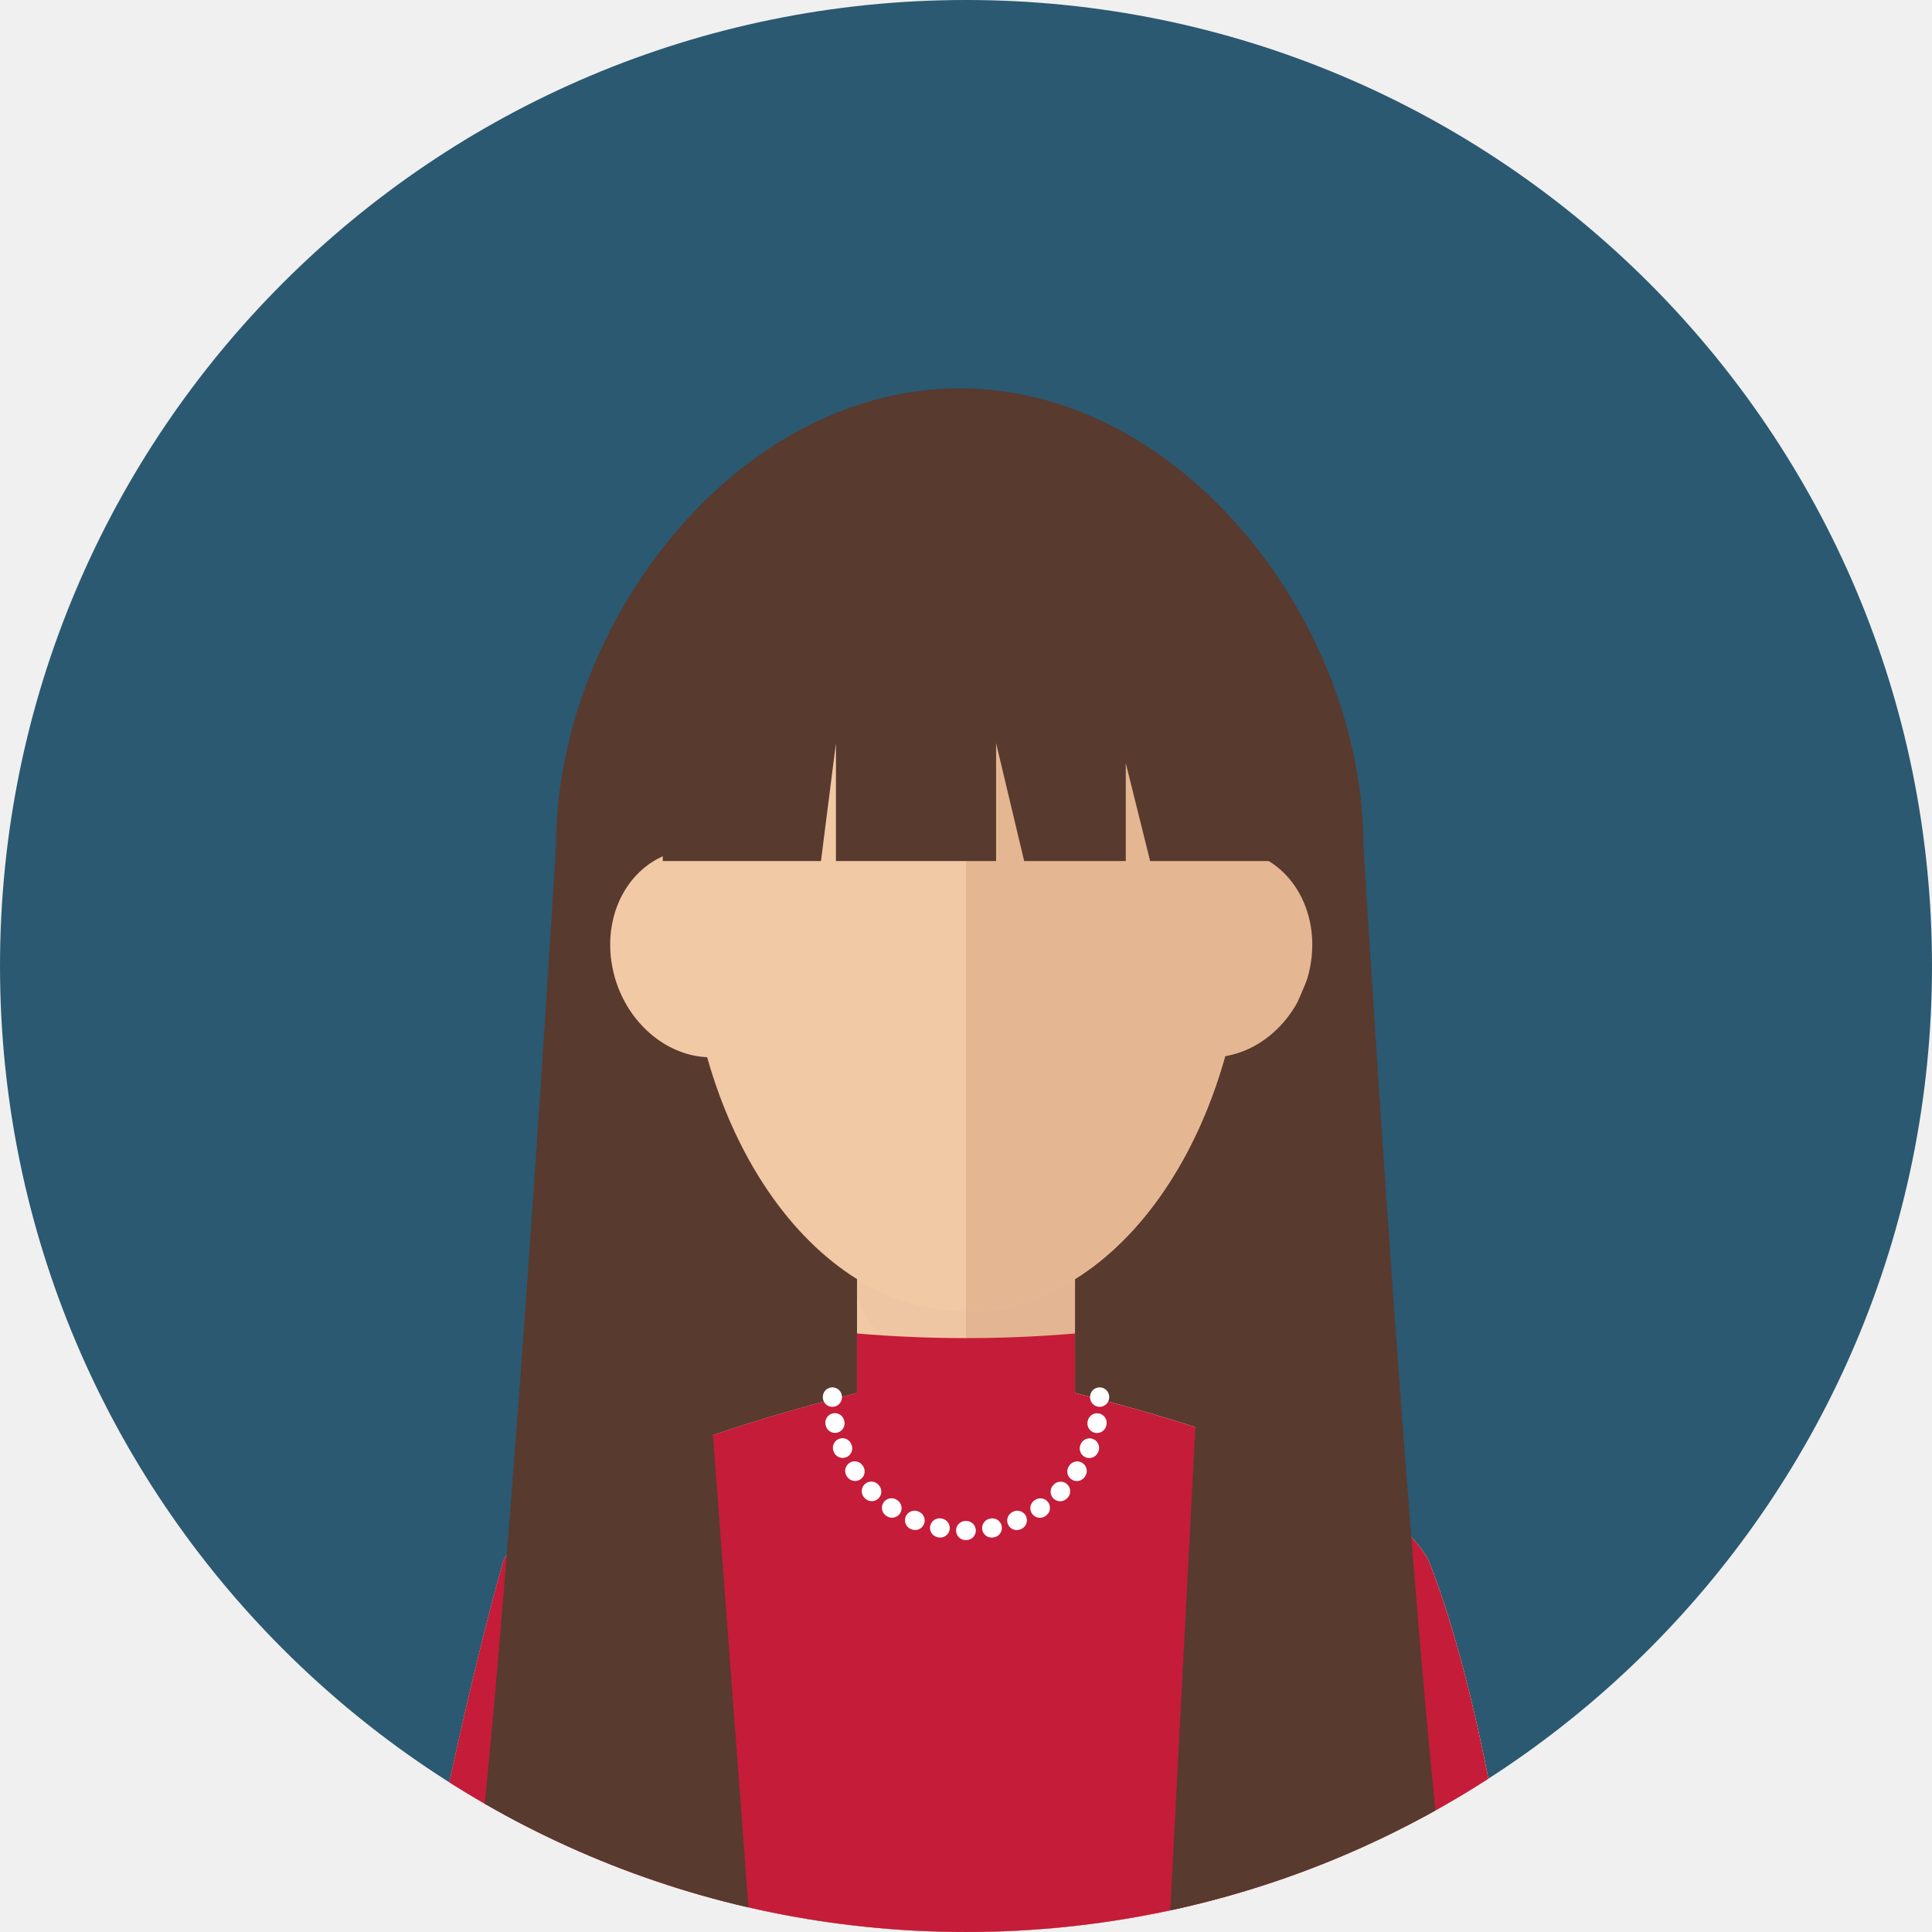
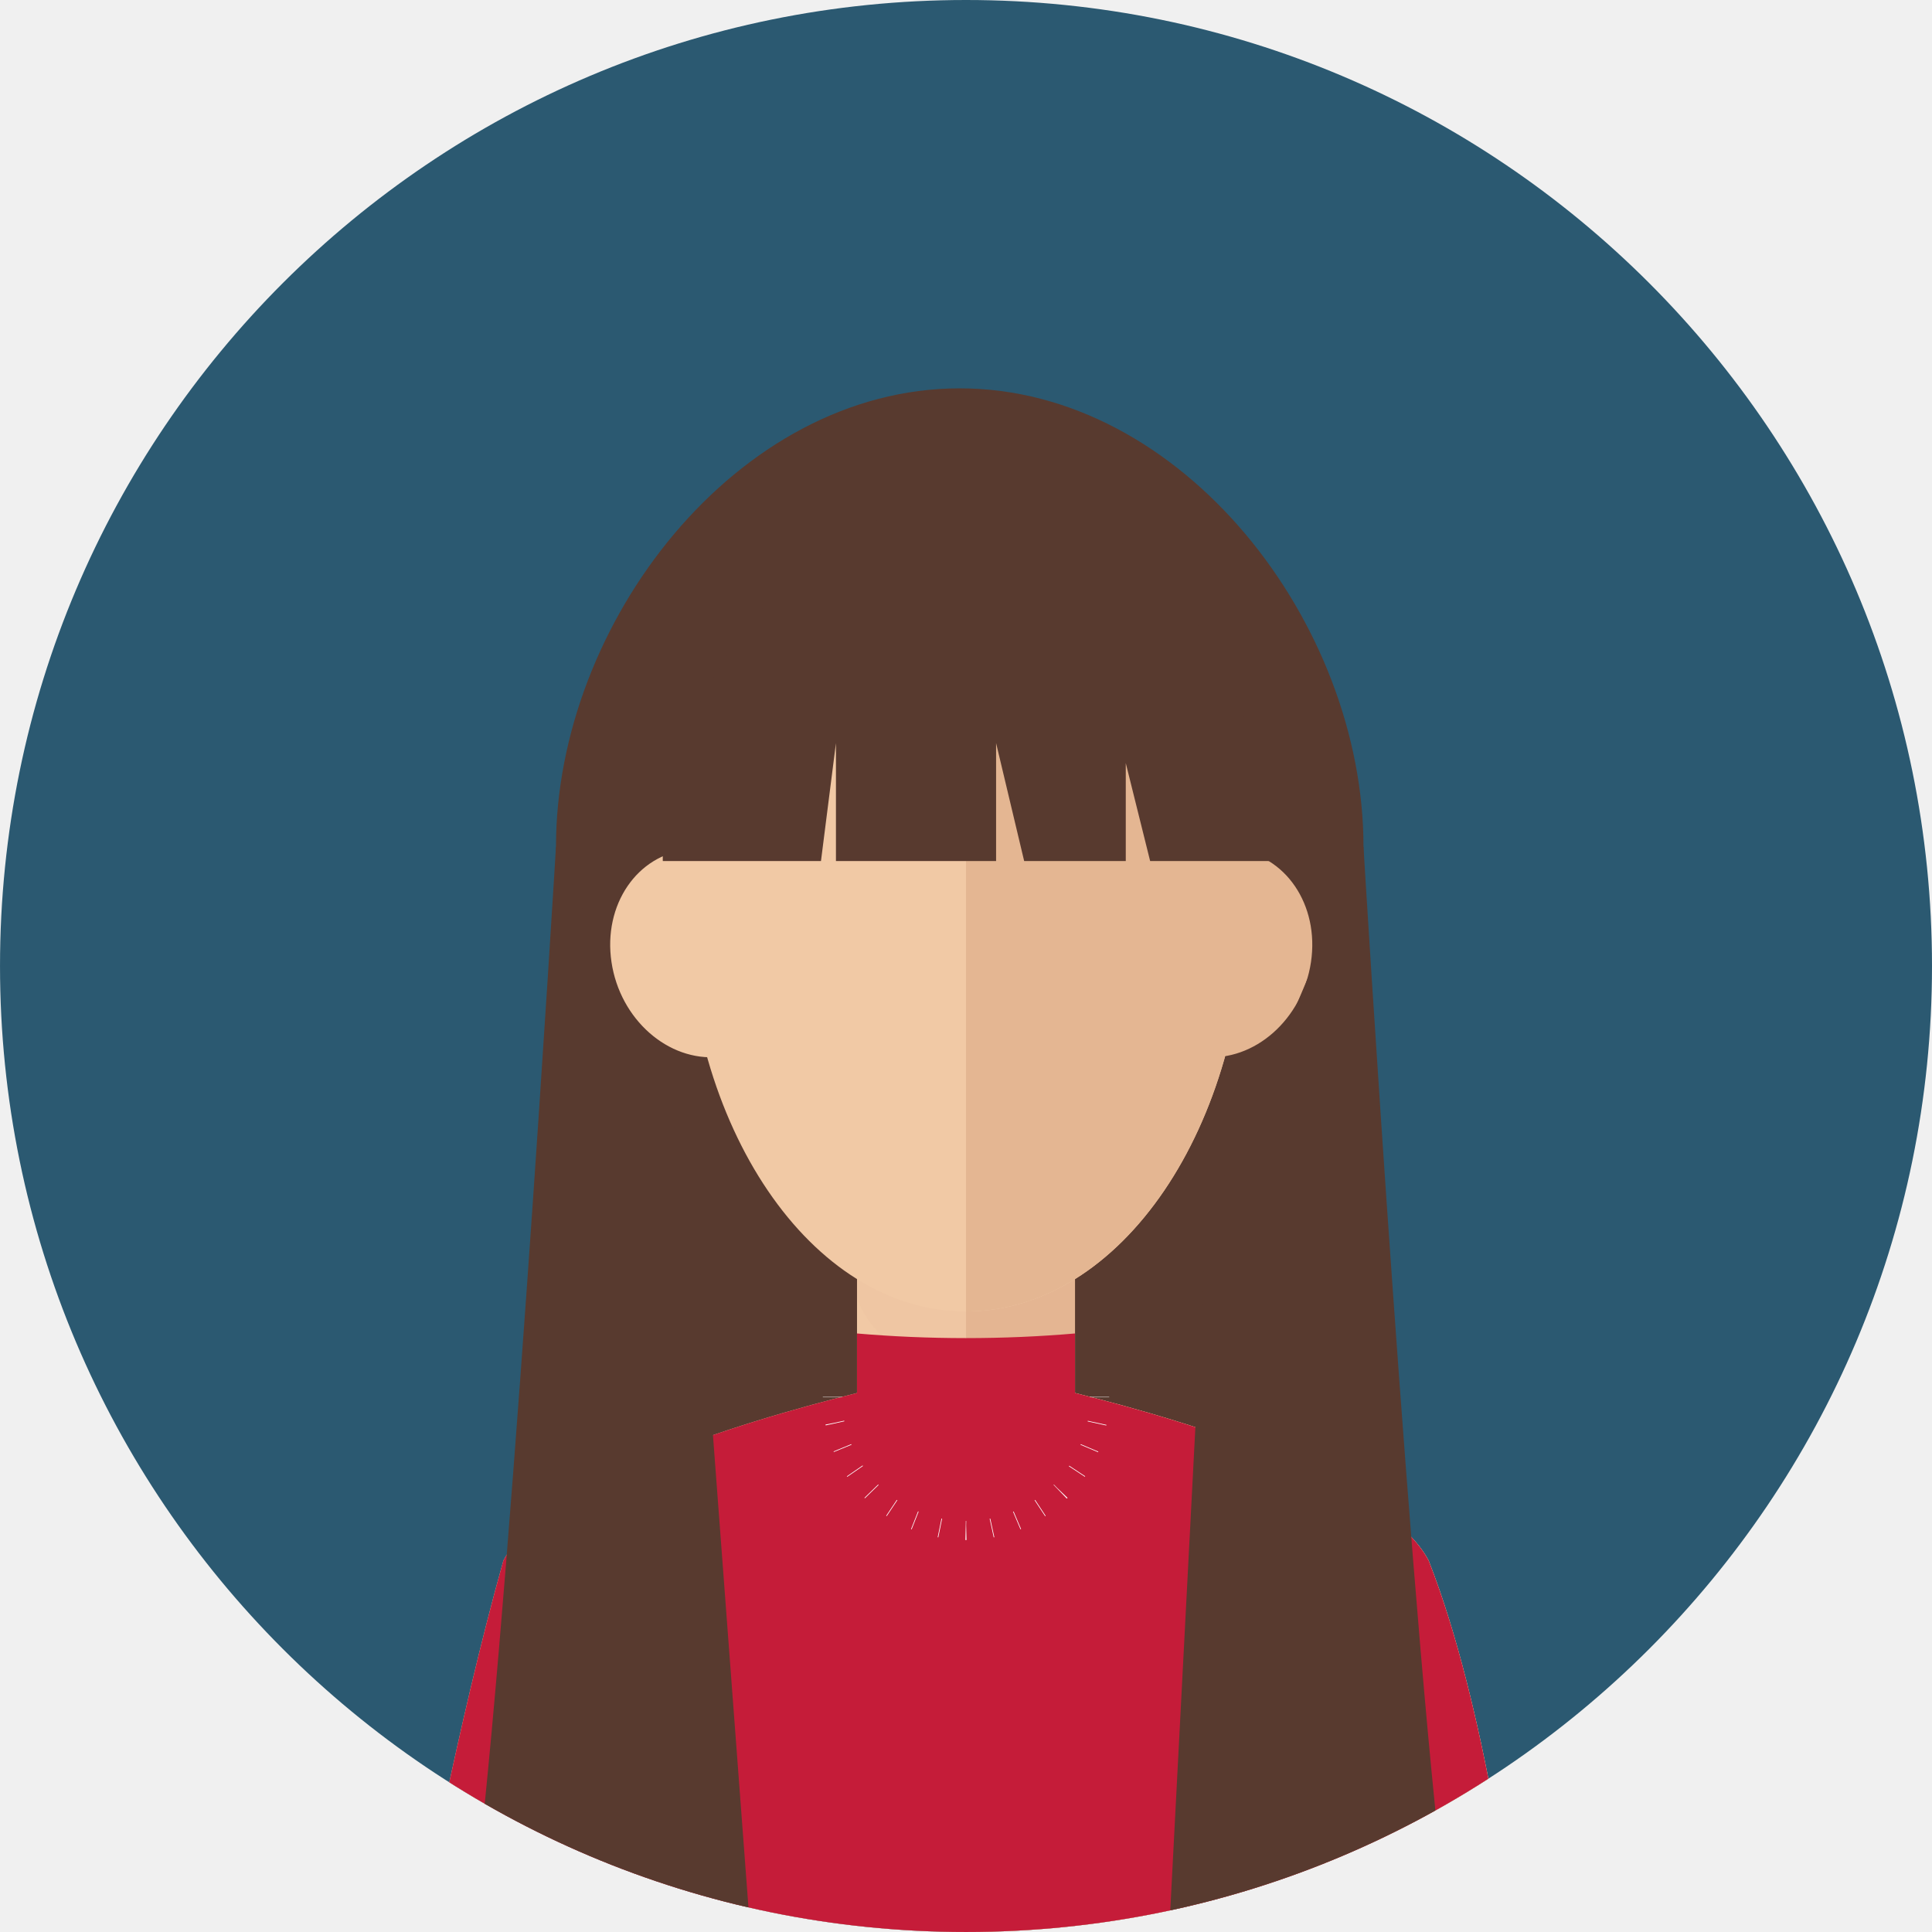
<svg xmlns="http://www.w3.org/2000/svg" xmlns:xlink="http://www.w3.org/1999/xlink" version="1.1" id="Capa_1" x="0px" y="0px" viewBox="0 0 144.773 144.773" style="enable-background:new 0 0 144.773 144.773;" xml:space="preserve">
  <g>
    <circle style="fill:#2B5971;" cx="72.387" cy="72.386" r="72.386" />
    <g>
      <defs>
        <circle id="SVGID_1_" cx="72.387" cy="72.386" r="72.386" />
      </defs>
      <clipPath id="SVGID_2_">
        <use xlink:href="#SVGID_1_" style="overflow:visible;" />
      </clipPath>
      <g style="clip-path:url(#SVGID_2_);">
        <path style="fill:#583A2F;" d="M102.172,63.438c0-16.71-13.545-34.338-30.255-34.338c-16.71,0-30.255,17.628-30.255,34.338     s13.545,30.255,30.255,30.255C88.627,93.692,102.172,80.147,102.172,63.438z" />
        <g>
          <path style="fill:#583A2F;" d="M54.975,127.85h38.412c0,0,3.92-41.85,3.42-58.425s-16.334-26.742-30.5-26.742      S37.475,106.608,54.975,127.85z" />
          <path style="fill:#F1C9A5;" d="M107.053,116.94c-3.087-5.844-17.258-10.246-26.499-12.557V84.606H64.22v19.777      c-9.241,2.311-23.412,6.713-26.499,12.557c-3.449,12.258-6.334,27.833-6.334,27.833h41h41      C113.387,144.773,111.438,128.073,107.053,116.94z" />
          <path style="fill:#E4B692;" d="M107.053,116.94c-3.087-5.844-17.258-10.246-26.499-12.557V84.606h-8.167v17.958v9.378v32.831h41      C113.387,144.773,111.438,128.073,107.053,116.94z" />
          <path style="opacity:0.1;fill:#DDAC8C;" d="M64.22,97.273c1.469,4.217,7.397,6.634,11.751,6.634      c1.575,0,3.107-0.264,4.583-0.747V84.606H64.22V97.273z" />
          <path style="fill:#F1C9A5;" d="M93.387,67.357c0-17.074-9.402-26.783-21-26.783c-11.598,0-21,9.709-21,26.783      s9.402,30.917,21,30.917C83.984,98.274,93.387,84.432,93.387,67.357z" />
          <path style="fill:#E4B692;" d="M90.19,79.199c-3.807-0.366-6.377-4.14-5.733-8.423c0.637-4.287,4.242-7.47,8.051-7.105      c3.805,0.365,6.371,4.137,5.729,8.424C97.599,76.382,93.997,79.562,90.19,79.199z" />
          <path style="fill:#F1C9A5;" d="M45.822,72.095c-0.643-4.287,1.924-8.059,5.727-8.424c3.811-0.364,7.416,2.818,8.055,7.105      c0.643,4.283-1.93,8.057-5.734,8.423C50.062,79.562,46.461,76.382,45.822,72.095z" />
          <path style="fill:#E4B692;" d="M93.387,67.357c0-17.074-9.402-26.783-21-26.783v57.7C83.984,98.274,93.387,84.432,93.387,67.357      z" />
          <path style="fill:#C51C39;" d="M80.554,104.384v-4.461c-2.64,0.227-5.37,0.347-8.167,0.347c-2.797,0-5.527-0.12-8.167-0.347      v4.461c-9.241,2.311-23.412,6.713-26.499,12.557c-3.449,12.258-6.334,27.833-6.334,27.833h41h41c0,0-1.948-16.7-6.334-27.833      C103.966,111.097,89.795,106.694,80.554,104.384z" />
        </g>
        <g>
          <g>
-             <path style="fill:none;stroke:#FFFFFF;stroke-width:1.431;stroke-linecap:round;stroke-linejoin:round;" d="M62.374,104.678       c0,0.009,0,0.017,0,0.025" />
-             <path style="fill:none;stroke:#FFFFFF;stroke-width:1.431;stroke-linecap:round;stroke-linejoin:round;stroke-dasharray:0.048,1.917;" d="       M62.561,106.61c0.9,4.605,4.957,8.079,9.827,8.079c5.203,0,9.479-3.968,9.966-9.043" />
-             <path style="fill:none;stroke:#FFFFFF;stroke-width:1.431;stroke-linecap:round;stroke-linejoin:round;" d="M82.4,104.703       c0-0.009,0-0.017,0-0.025" />
+             <path style="fill:none;stroke:#FFFFFF;stroke-width:1.431;strokeLinecap:round;stroke-linejoin:round;" d="M62.374,104.678       c0,0.009,0,0.017,0,0.025" />
+             <path style="fill:none;stroke:#FFFFFF;stroke-width:1.431;strokeLinecap:round;stroke-linejoin:round;stroke-dasharray:0.048,1.917;" d="       M62.561,106.61c0.9,4.605,4.957,8.079,9.827,8.079c5.203,0,9.479-3.968,9.966-9.043" />
+             <path style="fill:none;stroke:#FFFFFF;stroke-width:1.431;strokeLinecap:round;stroke-linejoin:round;" d="M82.4,104.703       c0-0.009,0-0.017,0-0.025" />
          </g>
        </g>
        <path style="fill:#583A2F;" d="M41.662,63.438c0,0-3.688,61.177-6.438,81.336h21l-4.268-56.769" />
        <path style="fill:#583A2F;" d="M102.171,63.438c0,0,3.688,61.177,6.438,81.336h-21l2.781-53.508" />
        <path style="fill:#583A2F;" d="M73.595,37.149c-12.551,0-23.932,13.977-23.932,27.222c0,0.051,0.003,0.1,0.003,0.15h11.853     l1.122-8.839v8.839h12v-8.839l2.104,8.839h7.614v-7.339l1.826,7.339h8.924c0-0.051,0.003-0.1,0.003-0.15     C95.112,51.126,86.145,37.149,73.595,37.149z" />
      </g>
    </g>
  </g>
  <g>
</g>
  <g>
</g>
  <g>
</g>
  <g>
</g>
  <g>
</g>
  <g>
</g>
  <g>
</g>
  <g>
</g>
  <g>
</g>
  <g>
</g>
  <g>
</g>
  <g>
</g>
  <g>
</g>
  <g>
</g>
  <g>
</g>
</svg>
